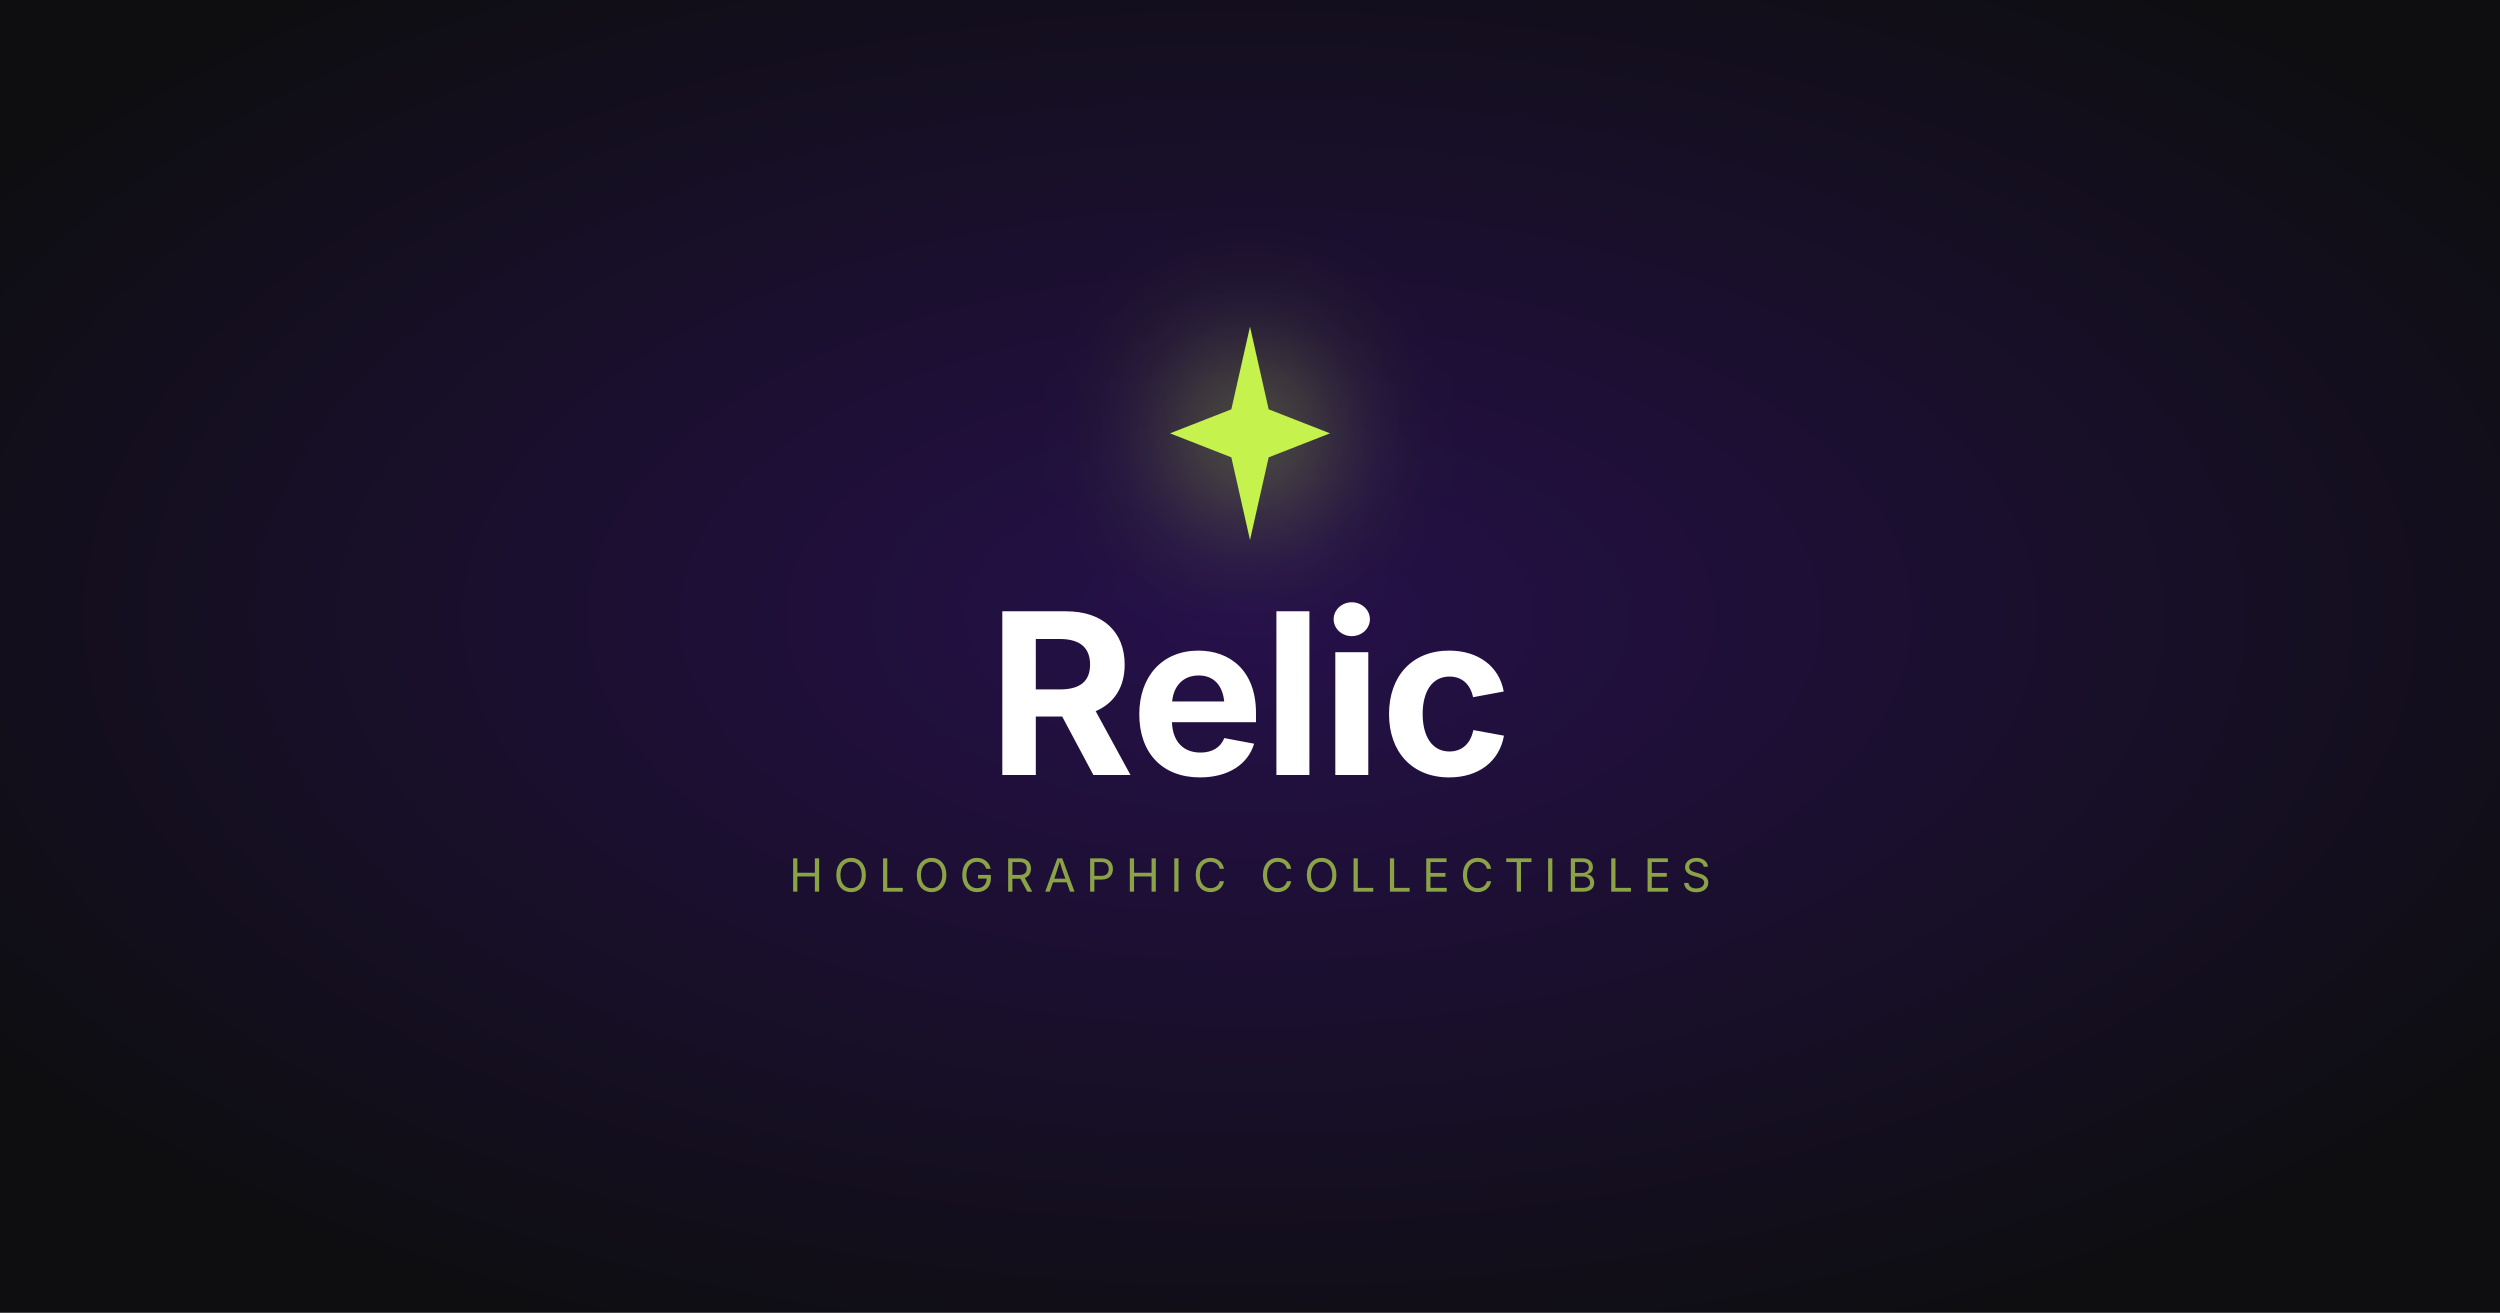
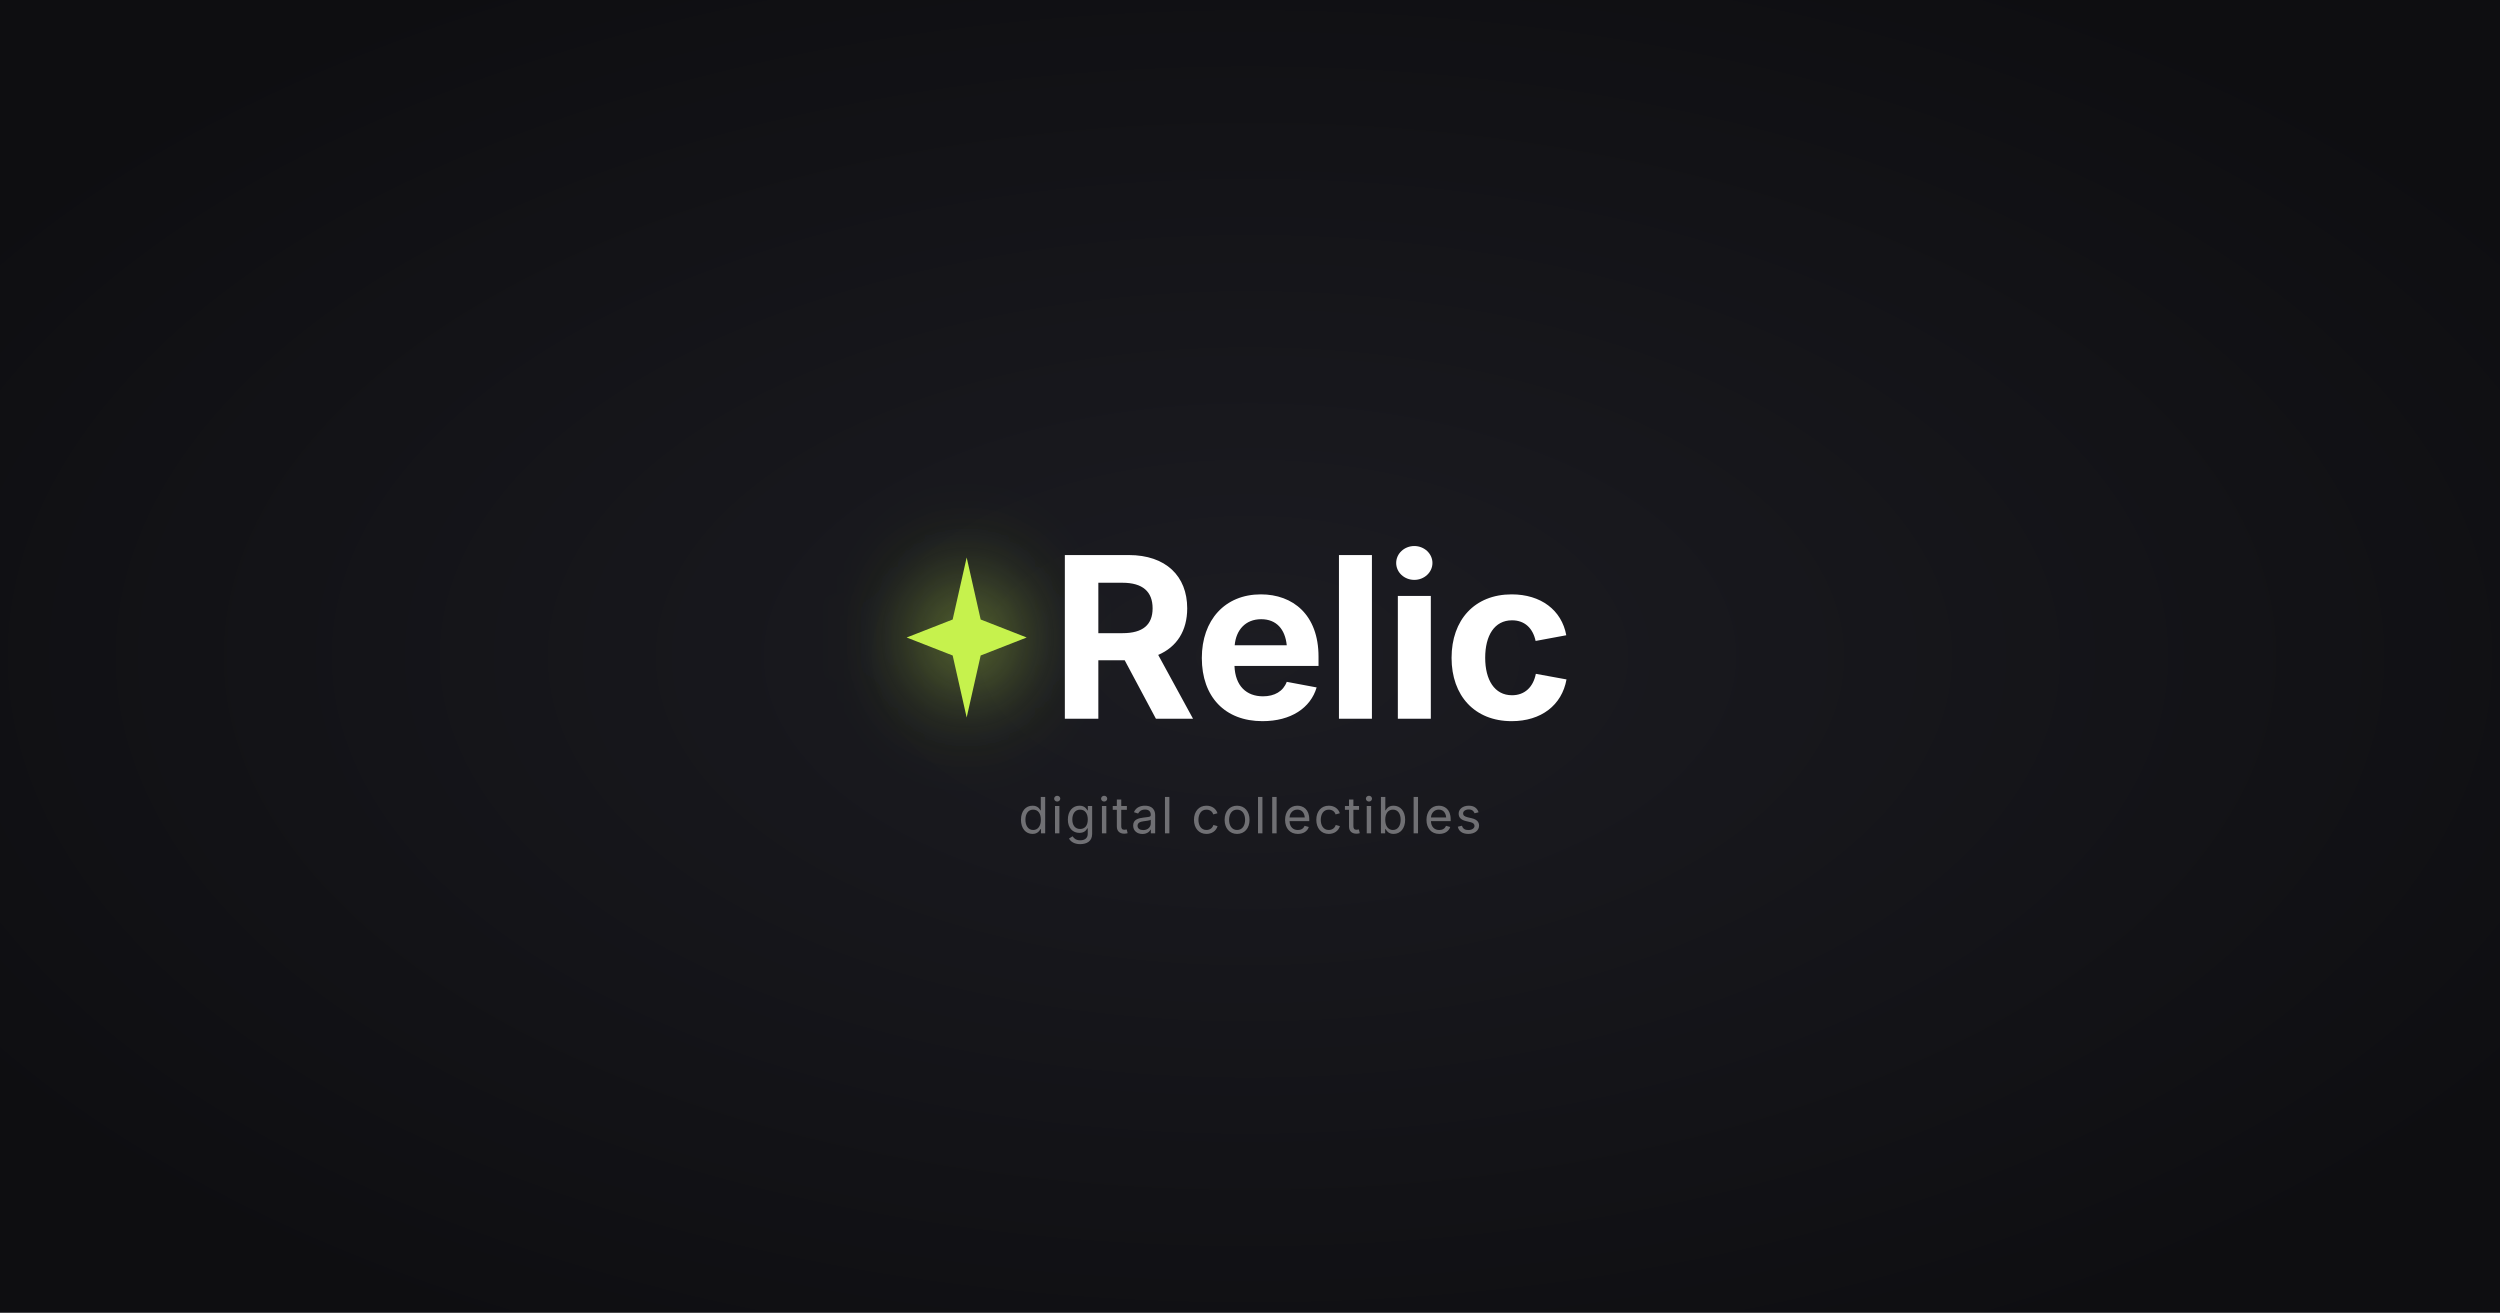
<svg xmlns="http://www.w3.org/2000/svg" viewBox="0 0 1200 630" width="1200" height="630">
  <defs>
-     <radialGradient id="bg" cx="50%" cy="47%" r="60%">
-       <stop offset="0%" stop-color="#26104a" />
+     <radialGradient id="bg" cx="50%" cy="50%" r="60%">
+       <stop offset="0%" stop-color="#1c1c22" />
      <stop offset="100%" stop-color="#0e0e11" />
    </radialGradient>
    <filter id="glow" x="-80%" y="-80%" width="260%" height="260%">
-       <feGaussianBlur in="SourceGraphic" stdDeviation="10" result="blur" />
+       <feGaussianBlur in="SourceGraphic" stdDeviation="9" result="blur" />
      <feMerge>
        <feMergeNode in="blur" />
        <feMergeNode in="SourceGraphic" />
      </feMerge>
    </filter>
  </defs>
  <rect width="1200" height="630" fill="#0e0e11" />
  <rect width="1200" height="630" fill="url(#bg)" />
-   <path fill="#c6f24e" filter="url(#glow)" transform="translate(600 208) scale(3.2) translate(-12 -16)" d="M12 0 L14.8 12.4 L24 16 L14.8 19.6 L12 32 L9.2 19.6 L0 16 L9.2 12.4 Z" />
-   <text x="600" y="372" text-anchor="middle" fill="#ffffff" font-family="'Bricolage Grotesque', system-ui, -apple-system, sans-serif" font-weight="700" font-size="108" letter-spacing="-1">Relic</text>
-   <text x="600" y="428" text-anchor="middle" fill="#c6f24e" font-family="system-ui, -apple-system, sans-serif" font-weight="400" font-size="22" letter-spacing="5" opacity="0.65">HOLOGRAPHIC COLLECTIBLES</text>
+   <path fill="#c6f24e" filter="url(#glow)" transform="translate(464 306) scale(2.4) translate(-12 -16)" d="M12 0 L14.8 12.4 L24 16 L14.8 19.6 L12 32 L9.2 19.6 L0 16 L9.2 12.4 Z" />
+   <text x="504" y="345" text-anchor="start" fill="#ffffff" font-family="'Bricolage Grotesque', system-ui, -apple-system, sans-serif" font-weight="700" font-size="108" letter-spacing="-1">Relic</text>
+   <text x="600" y="400" text-anchor="middle" fill="rgba(255,255,255,0.38)" font-family="system-ui, -apple-system, sans-serif" font-weight="400" font-size="24" letter-spacing="1">digital collectibles</text>
</svg>
